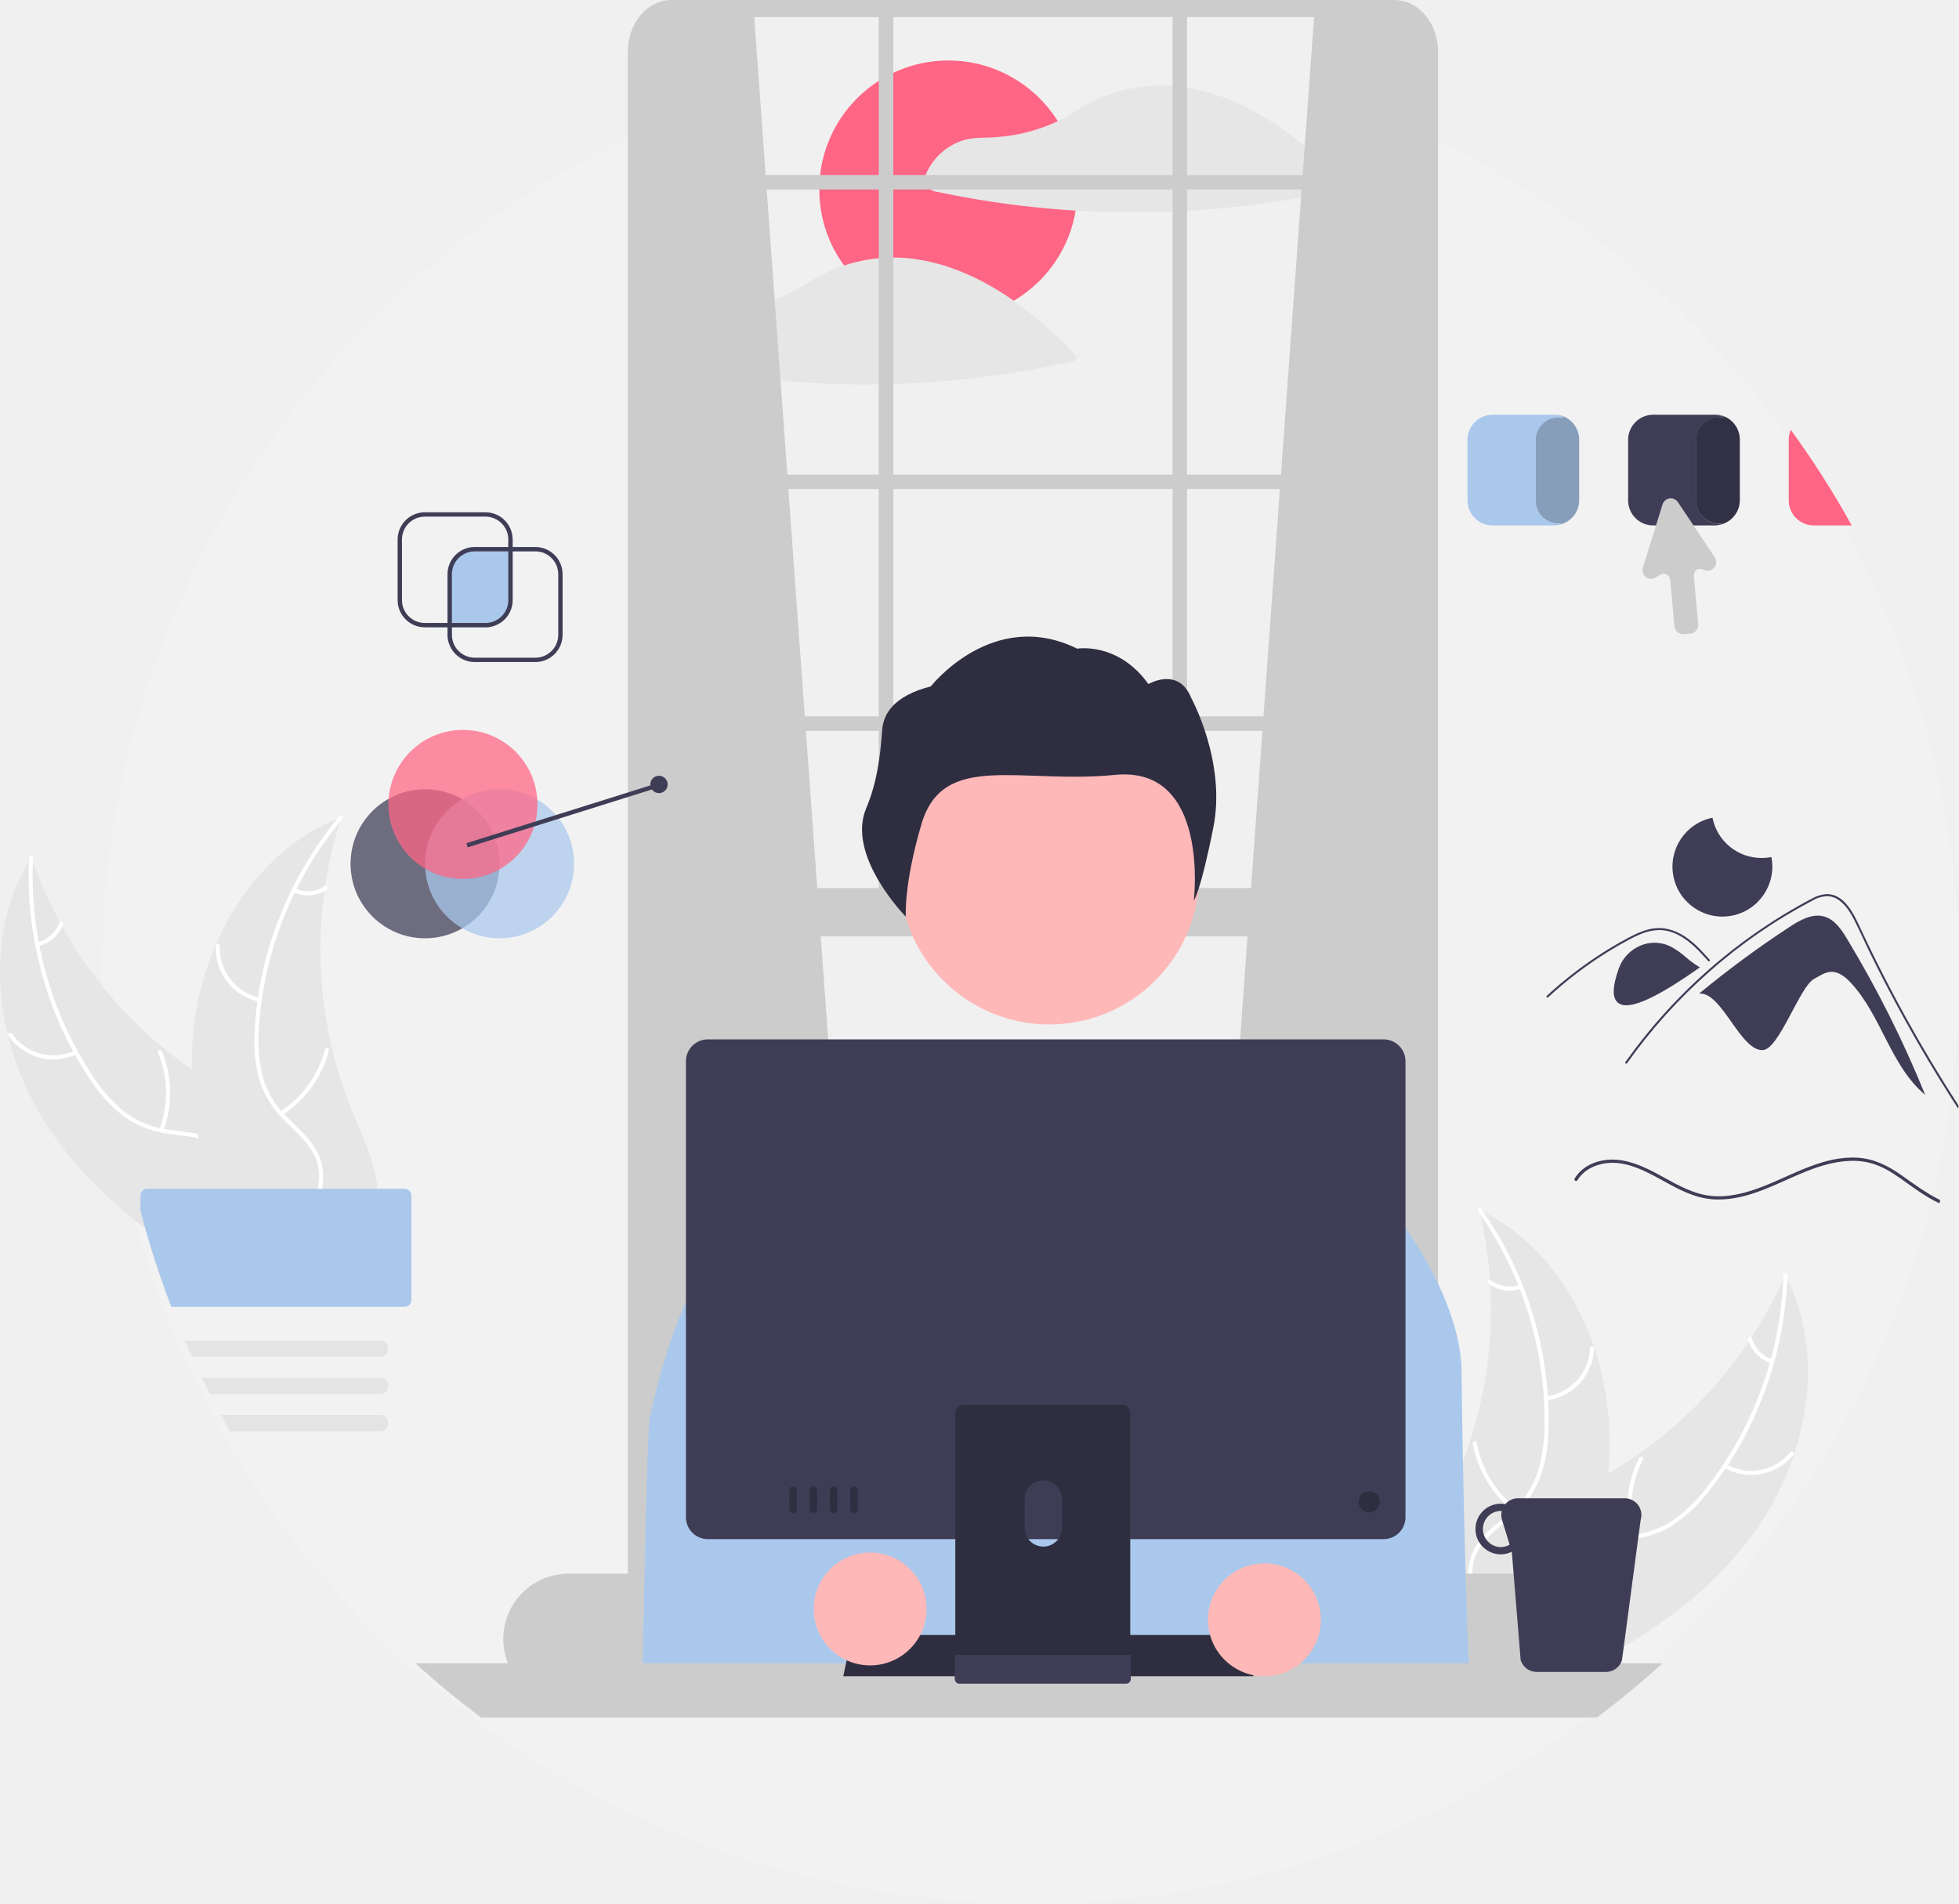
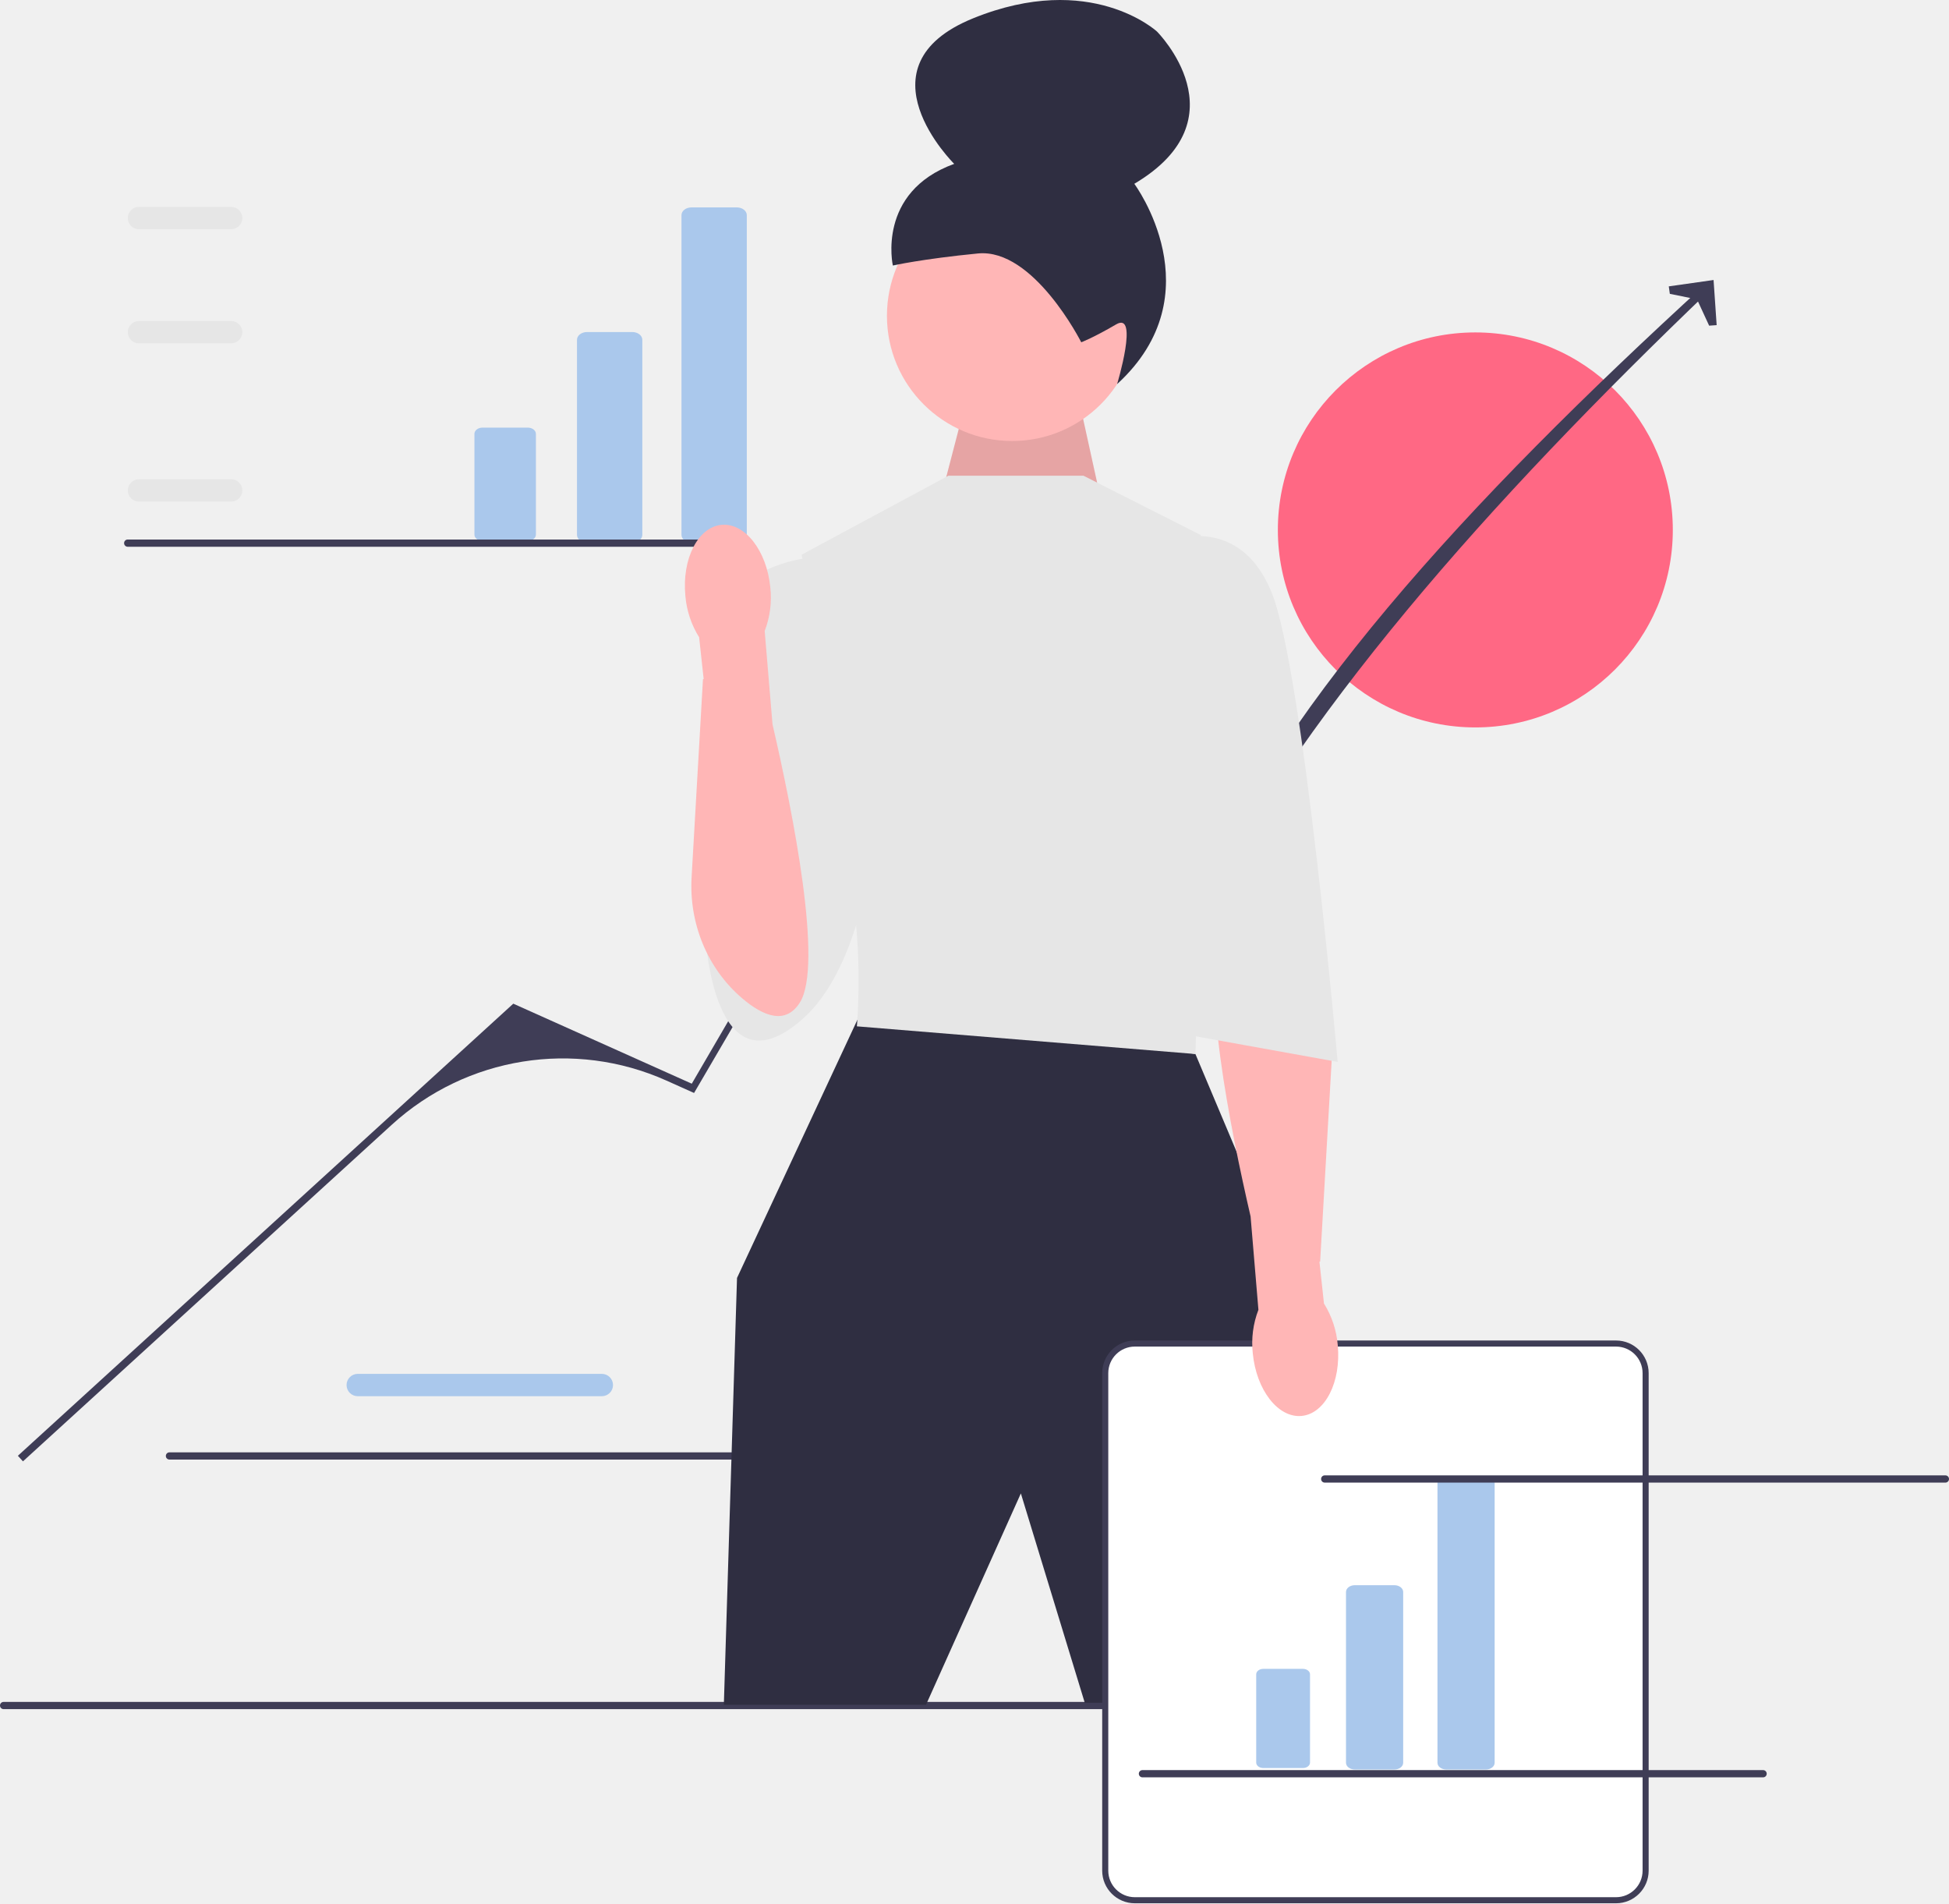
- <svg xmlns="http://www.w3.org/2000/svg" data-name="Layer 1" width="804.473" height="781.847" viewBox="0 0 804.473 781.847">
-   <path d="M954.619,274.869a380.704,380.704,0,0,0-25.021-39.265q-9.6-13.224-20.288-25.565h-.018a383.418,383.418,0,0,0-41.94-41.512q-4.613-3.918-9.351-7.675a380.926,380.926,0,0,0-93.882-54.857l.299,49.327L767.65,717.625H487.686L471.941,156.384l1.173-48.539C335.856,165.572,239.481,301.3,239.481,459.546a381.687,381.687,0,0,0,12.399,96.795,375.139,375.139,0,0,0,12.649,39.408q2.674,7.02,5.642,13.914c.954,2.237,1.925,4.457,2.933,6.668,1.292,2.888,2.638,5.767,4.02,8.611q1.604,3.356,3.298,6.668,2.179,4.346,4.502,8.62c1.194,2.237,2.425,4.457,3.672,6.667a382.934,382.934,0,0,0,76.151,95.244q12.956,11.753,26.964,22.285a381.449,381.449,0,0,0,458.295,0q7.621-5.723,14.931-11.829,4.854-4.038,9.547-8.227c.829-.74,1.658-1.48,2.478-2.228a382.978,382.978,0,0,0,71.364-87.008,374.258,374.258,0,0,0,19.325-36.689q2.286-4.974,4.43-10.037a376.132,376.132,0,0,0,16.562-47.591q1.03-3.757,1.988-7.541v-.009c.107-.437.223-.883.33-1.319.66-2.656,1.293-5.33,1.899-8.005v-.009q2.942-12.93,4.965-26.171c.169-1.132.339-2.264.499-3.396.062-.41.125-.82.169-1.23v-.009q1.444-10.229,2.344-20.609,1.391-16.299,1.399-32.972A379.627,379.627,0,0,0,954.619,274.869Z" transform="translate(-197.7636 -59.07674)" fill="#f2f2f2" />
-   <path d="M917.165,689.762c22.573-30.501,31.255-73.463,13.695-107.101a174.83,174.83,0,0,1-82.773,86.927c-14.289,7.006-30.912,13.31-37.526,27.784-4.116,9.006-3.332,19.641-.024,28.974,3.309,9.333,8.936,17.638,14.503,25.827l.293,2.454C860.387,740.094,894.592,720.263,917.165,689.762Z" transform="translate(-197.7636 -59.07674)" fill="#e6e6e6" />
-   <path d="M930.112,582.931a149.432,149.432,0,0,1-31.086,86.525,64.35,64.35,0,0,1-14.424,14.088,36.908,36.908,0,0,1-18.452,6.069c-6.131.439-12.453.179-18.371,2.101a22.599,22.599,0,0,0-13.521,12.6c-3.276,7.232-3.759,15.209-3.959,23.027-.223,8.68-.317,17.699-4.411,25.59-.496.956,1.016,1.67,1.512.715,7.123-13.728,2.498-29.782,6.743-44.214,1.981-6.734,6.003-12.912,12.726-15.61,5.879-2.36,12.399-2.097,18.61-2.488a39.384,39.384,0,0,0,18.263-5.261,59.491,59.491,0,0,0,14.912-13.482,144.976,144.976,0,0,0,22.711-39.209,152.082,152.082,0,0,0,10.413-50.596c.034-1.073-1.632-.921-1.666.145Z" transform="translate(-197.7636 -59.07674)" fill="#fff" />
-   <path d="M905.678,661.815a22.42,22.42,0,0,0,28.554-5.242c.678-.836-.589-1.928-1.268-1.092a20.76,20.76,0,0,1-26.571,4.822c-.93-.542-1.64.973-.715,1.512Z" transform="translate(-197.7636 -59.07674)" fill="#fff" />
-   <path d="M869.288,689.799a43.212,43.212,0,0,1,3.185-31.33c.493-.958-1.02-1.672-1.512-.715a44.947,44.947,0,0,0-3.248,32.609c.292,1.038,1.865.469,1.575-.563Z" transform="translate(-197.7636 -59.07674)" fill="#fff" />
-   <path d="M925.48,617.311a12.691,12.691,0,0,1-8.289-8.735c-.279-1.041-1.852-.471-1.575.563a14.221,14.221,0,0,0,9.149,9.683.864.864,0,0,0,1.113-.398.84.84,0,0,0-.398-1.113Z" transform="translate(-197.7636 -59.07674)" fill="#fff" />
-   <path d="M805.205,555.891c.156.655.311,1.31.458,1.976a167.127,167.127,0,0,1,3.973,26.818c.057.698.105,1.405.142,2.103a176.19,176.19,0,0,1-8.405,64.321,171.102,171.102,0,0,1-9.933,24.025c-5.408,10.696-12.123,21.862-13.637,33.381a29.352,29.352,0,0,0-.29,3.621l44.805,42.658c.15.046.292.102.443.149l1.711,1.785c.23-.385.46-.79.69-1.175.134-.223.259-.455.393-.678.086-.152.172-.304.259-.436.029-.05.057-.101.077-.141.087-.132.153-.264.23-.385q1.939-3.387,3.836-6.813c.01-.01.01-.01.009-.03,9.595-17.428,17.82-35.81,22.993-54.855.155-.573.321-1.156.456-1.748a163.269,163.269,0,0,0,4.717-26.223,144.339,144.339,0,0,0,.62-14.591,120.027,120.027,0,0,0-6.239-37.006c-7.992-23.785-23.502-44.749-45.61-55.917C806.336,556.443,805.78,556.167,805.205,555.891Z" transform="translate(-197.7636 -59.07674)" fill="#e6e6e6" />
-   <path d="M804.764,556.556a149.432,149.432,0,0,1,27.274,87.801,64.351,64.351,0,0,1-3.034,19.933,36.908,36.908,0,0,1-11.079,15.955c-4.631,4.042-9.836,7.64-13.403,12.738a22.599,22.599,0,0,0-3.209,18.201c1.738,7.746,6.156,14.406,10.702,20.769,5.048,7.065,10.403,14.323,11.885,23.088.18,1.062,1.817.721,1.638-.339-2.578-15.25-15.936-25.283-21.236-39.362-2.473-6.569-2.981-13.924.762-20.126,3.273-5.424,8.637-9.139,13.361-13.191a39.384,39.384,0,0,0,11.415-15.197,59.491,59.491,0,0,0,3.79-19.742,144.976,144.976,0,0,0-5.473-44.98,152.082,152.082,0,0,0-22.148-46.667c-.619-.877-1.858.248-1.243,1.119Z" transform="translate(-197.7636 -59.07674)" fill="#fff" />
-   <path d="M832.749,634.251a22.42,22.42,0,0,0,19.643-21.377c.038-1.075-1.631-1.185-1.669-.108a20.76,20.76,0,0,1-18.313,19.847c-1.069.127-.723,1.764.339,1.638Z" transform="translate(-197.7636 -59.07674)" fill="#fff" />
-   <path d="M820.542,678.504a43.212,43.212,0,0,1-16.32-26.933c-.183-1.061-1.821-.721-1.638.339a44.947,44.947,0,0,0,17.039,27.992c.858.653,1.772-.749.918-1.398Z" transform="translate(-197.7636 -59.07674)" fill="#fff" />
-   <path d="M821.765,586.795a12.691,12.691,0,0,1-11.877-1.984c-.85-.663-1.762.739-.918,1.398a14.221,14.221,0,0,0,13.135,2.224.864.864,0,0,0,.649-.988.84.84,0,0,0-.988-.649Z" transform="translate(-197.7636 -59.07674)" fill="#fff" />
-   <path d="M215.568,518.935c-20.02-32.234-25.181-75.76-4.946-107.86a174.83,174.83,0,0,0,75.435,93.366c13.673,8.144,29.728,15.778,35.144,30.742,3.37,9.311,1.725,19.847-2.331,28.88-4.056,9.033-10.34,16.853-16.554,24.562l-.492,2.423C268.068,573.715,235.588,551.169,215.568,518.935Z" transform="translate(-197.7636 -59.07674)" fill="#e6e6e6" />
-   <path d="M211.346,411.405a149.432,149.432,0,0,0,23.951,88.765,64.351,64.351,0,0,0,13.231,15.214,36.908,36.908,0,0,0,17.898,7.548c6.075.936,12.397,1.19,18.139,3.587a22.599,22.599,0,0,1,12.452,13.657c2.678,7.474,2.51,15.464,2.075,23.272-.483,8.669-1.123,17.667,2.317,25.864.417.993-1.149,1.582-1.565.59-5.984-14.262-.069-29.886-3.128-44.615-1.427-6.873-4.934-13.357-11.415-16.593-5.668-2.83-12.187-3.097-18.346-3.992a39.384,39.384,0,0,1-17.775-6.728,59.491,59.491,0,0,1-13.767-14.649,144.976,144.976,0,0,1-19.449-40.925,152.082,152.082,0,0,1-6.267-51.275c.053-1.072,1.702-.785,1.649.28Z" transform="translate(-197.7636 -59.07674)" fill="#fff" />
-   <path d="M229.288,492.014a22.42,22.42,0,0,1-28.033-7.545c-.608-.888.744-1.874,1.352-.985a20.76,20.76,0,0,0,26.091,6.965c.971-.464,1.555,1.103.59,1.565Z" transform="translate(-197.7636 -59.07674)" fill="#fff" />
-   <path d="M263.284,522.863a43.212,43.212,0,0,0-.628-31.485c-.413-.995,1.152-1.583,1.565-.59a44.947,44.947,0,0,1,.587,32.765c-.376,1.011-1.897.316-1.524-.689Z" transform="translate(-197.7636 -59.07674)" fill="#fff" />
-   <path d="M213.169,446.048a12.691,12.691,0,0,0,8.972-8.032c.363-1.015,1.884-.319,1.524.689a14.221,14.221,0,0,1-9.905,8.908.864.864,0,0,1-1.077-.487.84.84,0,0,1,.487-1.077Z" transform="translate(-197.7636 -59.07674)" fill="#fff" />
-   <path d="M338.037,394.606c-.208.64-.417,1.28-.617,1.932a167.128,167.128,0,0,0-6.139,26.406c-.114.691-.218,1.392-.312,2.085a176.19,176.19,0,0,0,3.15,64.791,171.101,171.101,0,0,0,7.948,24.753c4.521,11.1,10.306,22.775,10.879,34.378a29.352,29.352,0,0,1-.005,3.633l-48.124,38.876c-.154.033-.299.078-.453.112l-1.85,1.64c-.198-.403-.394-.825-.592-1.227-.116-.233-.221-.475-.336-.708-.074-.158-.147-.317-.223-.455-.025-.053-.049-.106-.065-.147-.076-.139-.131-.275-.198-.403q-1.657-3.533-3.27-7.102c-.009-.011-.009-.011-.007-.031-8.147-18.15-14.851-37.139-18.459-56.543-.108-.584-.226-1.178-.313-1.78a163.271,163.271,0,0,1-2.571-26.52,144.342,144.342,0,0,1,.568-14.593,120.027,120.027,0,0,1,9.226-36.376c9.898-23.057,27.061-42.691,50.004-52.025C336.864,395.064,337.441,394.833,338.037,394.606Z" transform="translate(-197.7636 -59.07674)" fill="#e6e6e6" />
-   <path d="M338.422,395.304a149.432,149.432,0,0,0-34.319,85.294,64.351,64.351,0,0,0,1.405,20.113,36.908,36.908,0,0,0,9.746,16.803c4.287,4.405,9.182,8.414,12.324,13.785a22.599,22.599,0,0,1,1.72,18.402c-2.362,7.58-7.306,13.858-12.355,19.831-5.606,6.631-11.533,13.43-13.722,22.045-.265,1.044-1.87.571-1.605-.471,3.809-14.99,17.938-23.904,24.364-37.506,2.998-6.347,4.103-13.635.876-20.121-2.822-5.672-7.866-9.811-12.245-14.233a39.384,39.384,0,0,1-10.142-16.074,59.491,59.491,0,0,1-2.173-19.985,144.976,144.976,0,0,1,9.111-44.386,152.082,152.082,0,0,1,25.867-44.713c.688-.824,1.831.398,1.148,1.217Z" transform="translate(-197.7636 -59.07674)" fill="#fff" />
-   <path d="M304.215,470.468a22.42,22.42,0,0,1-17.841-22.902.837.837,0,0,1,1.673.028,20.76,20.76,0,0,0,16.639,21.27c1.055.214.578,1.817-.471,1.605Z" transform="translate(-197.7636 -59.07674)" fill="#fff" />
-   <path d="M312.786,515.567a43.212,43.212,0,0,0,18.455-25.518c.269-1.043,1.873-.571,1.605.471a44.947,44.947,0,0,1-19.258,26.514c-.908.581-1.705-.89-.802-1.468Z" transform="translate(-197.7636 -59.07674)" fill="#fff" />
-   <path d="M319.021,424.062a12.691,12.691,0,0,0,11.999-1.012c.901-.592,1.696.88.802,1.468a14.221,14.221,0,0,1-13.272,1.149.864.864,0,0,1-.567-1.038.84.84,0,0,1,1.038-.567Z" transform="translate(-197.7636 -59.07674)" fill="#fff" />
-   <circle cx="389.439" cy="77.833" r="52.985" fill="#ff6584" />
-   <path d="M749.432,134.145a194.727,194.727,0,0,0-15.1-14.333c-10.322-8.753-21.75-16.196-34.488-20.885A79.528,79.528,0,0,0,685.048,95.031c-.606-.098-1.203-.196-1.81-.276a.669.669,0,0,0-.134,0,1.609,1.609,0,0,0-.285-.053c-1.239-.16-2.478-.285-3.726-.374a64.567,64.567,0,0,0-20.003,1.801,66.52,66.52,0,0,0-11.053,3.851,98.948,98.948,0,0,0-10.367,5.874,62.285,62.285,0,0,1-5.527,2.986,68.931,68.931,0,0,1-17.382,5.562,78.041,78.041,0,0,1-12.301,1.212c-3.583.071-6.962.196-10.358,1.489a24.822,24.822,0,0,0-15.127,16.384,1.597,1.597,0,0,0,.713,1.756c.918.66,1.809,1.408,2.781,1.997a8.727,8.727,0,0,0,2.71.74q2.3.481,4.608.936,8.49,1.685,17.052,2.986,17.221,2.607,34.639,3.672a1.729,1.729,0,0,0,.214.018,389.854,389.854,0,0,0,39.399.383c1.988-.08,3.967-.178,5.954-.294q12.421-.695,24.78-2.193,11.432-1.391,22.775-3.45,8.103-1.471,16.143-3.28A1.579,1.579,0,0,0,749.432,134.145Z" transform="translate(-197.7636 -59.07674)" fill="#e6e6e6" />
-   <path d="M639.302,204.796a173.068,173.068,0,0,0-25.235-22.213c-3.022-2.121-6.133-4.118-9.333-5.946a98.906,98.906,0,0,0-12.194-5.963c-.936-.383-1.881-.749-2.826-1.096a78.986,78.986,0,0,0-16.606-4.172c-.045-.009-.089,0-.134-.009-.089-.018-.187-.036-.276-.053a61.346,61.346,0,0,0-8.29-.508c-1.988,0-3.984.107-5.963.303a65.946,65.946,0,0,0-9.484,1.64c-1.542.383-3.075.829-4.582,1.337a65.441,65.441,0,0,0-6.463,2.514c-.036.018-.062.027-.098.045a96.29,96.29,0,0,0-10.269,5.83c-.071.045-.152.089-.223.134a64.774,64.774,0,0,1-11.838,5.544,72.094,72.094,0,0,1-10.857,2.87,76.88,76.88,0,0,1-12.301,1.203c-3.583.071-6.962.196-10.349,1.498a24.835,24.835,0,0,0-15.136,16.384,1.607,1.607,0,0,0,.713,1.756c.918.66,1.818,1.399,2.781,1.988a8.553,8.553,0,0,0,2.71.74c1.533.321,3.066.642,4.608.945q8.49,1.685,17.061,2.977,11.753,1.778,23.604,2.844,5.616.521,11.24.856,14.427.869,28.881.677,2.982-.04,5.963-.134,17.703-.521,35.299-2.656a388.256,388.256,0,0,0,38.909-6.73A1.572,1.572,0,0,0,639.302,204.796Z" transform="translate(-197.7636 -59.07674)" fill="#e6e6e6" />
-   <path d="M507.232,62.595l46.679,645.056L460.553,715.937V70.801C471.677,62.112,487.646,60.752,507.232,62.595Z" transform="translate(-197.7636 -59.07674)" fill="#ccc" />
-   <path d="M737.647,62.595,690.968,707.651l93.358,8.286V70.801C773.201,62.112,757.232,60.752,737.647,62.595Z" transform="translate(-197.7636 -59.07674)" fill="#ccc" />
-   <path d="M786.522,71.083c-2.897-7.103-9.056-12.006-16.179-12.006H473.54c-9.903,0-17.952,9.502-17.952,21.193V721.402a22.909,22.909,0,0,0,6.186,15.994,17.009,17.009,0,0,0,7.773,4.662,14.837,14.837,0,0,0,3.993.537H770.344a14.837,14.837,0,0,0,3.993-.537c7.987-2.147,13.959-10.586,13.959-20.656V80.269A24.342,24.342,0,0,0,786.522,71.083Zm-4.181,650.319c0,7.808-5.384,14.163-11.998,14.163H473.54c-5.482,0-10.126-4.367-11.543-10.312a16.451,16.451,0,0,1-.455-3.851V80.269c0-7.808,5.384-14.153,11.998-14.153H770.344a10.179,10.179,0,0,1,3.566.642c4.876,1.789,8.432,7.166,8.432,13.511Z" transform="translate(-197.7636 -59.07674)" fill="#ccc" />
-   <rect x="260.803" y="194.882" width="326.752" height="5.959" fill="#ccc" />
-   <rect x="260.803" y="71.872" width="326.752" height="5.959" fill="#ccc" />
-   <rect x="260.803" y="294.199" width="326.752" height="5.959" fill="#ccc" />
-   <rect x="360.878" y="2.674" width="5.959" height="375.944" fill="#ccc" />
-   <rect x="481.521" y="2.674" width="5.959" height="375.944" fill="#ccc" />
-   <path d="M822.561,705.353H431.253a26.844,26.844,0,0,0-26.813,26.813,26.543,26.543,0,0,0,1.934,9.975,26.815,26.815,0,0,0,24.878,16.847H822.561a26.815,26.815,0,0,0,23.14-13.282,25.895,25.895,0,0,0,1.747-3.566,26.543,26.543,0,0,0,1.934-9.975A26.852,26.852,0,0,0,822.561,705.353Z" transform="translate(-197.7636 -59.07674)" fill="#ccc" />
-   <rect x="262.789" y="364.714" width="324.766" height="19.863" fill="#ccc" />
-   <path d="M422.193,358.755h5.959a10.925,10.925,0,0,1,10.925,10.925v0a0,0,0,0,1,0,0h-27.809a0,0,0,0,1,0,0v0A10.925,10.925,0,0,1,422.193,358.755Z" fill="#ccc" />
-   <circle id="b6ad44ff-295b-418b-9346-03b76e49c34f" data-name="ab6171fa-7d69-4734-b81c-8dff60f9761b" cx="430.901" cy="359.185" r="61.548" fill="#ffb8b8" />
-   <path id="e8f77054-5a04-4fda-83df-6cd2e0c3cac3-117" data-name="bf427902-b9bf-4946-b5d7-5c1c7e04535e" d="M560.006,359.053c.465-7.068,5.139-14.301,19.99-18.08,0,0,25.486-32.59,60.118-15.499,0,0,16.79-2.889,29.239,14.531,0,0,12.343-7.28,17.551,5.624,0,0,14.477,26.32,9.147,53.167s-8.058,30.197-8.058,30.197,6.793-55.532-32.335-51.681-70.631-9.91-79.492,20.218c-7.358,25.017-6.431,38.009-6.431,38.009s-24.605-24.956-16.239-44.608C557.776,380.88,559.289,369.953,560.006,359.053Z" transform="translate(-197.7636 -59.07674)" fill="#2f2e41" />
-   <path d="M461.292,754.62H801.73c-2.275-25.969-3.762-125.235-3.762-131.769,0-28.816-23.579-60.263-23.579-60.263l-8.44-4.665-70.482-21.99-18.24-23.693a20.283,20.283,0,0,0-16.245-7.932l-57.619.432a20.344,20.344,0,0,0-13.664,5.415L554.019,543.255l-52.331,24.99-.089-.089-.547.407-7.766,5.593-4.995,3.61s-13.105,15.723-23.579,62.881C463.135,647.739,462.029,739.557,461.292,754.62Z" transform="translate(-197.7636 -59.07674)" fill="#aac8ec" />
-   <path d="M880.527,742.14c-.82.749-1.649,1.489-2.478,2.228q-4.707,4.185-9.547,8.227-7.314,6.097-14.931,11.829H395.277q-13.999-10.509-26.964-22.285Z" transform="translate(-197.7636 -59.07674)" fill="#ccc" />
-   <polygon points="514.774 688.412 346.303 688.412 349.868 671.476 511.208 671.476 514.774 688.412" fill="#2f2e41" />
-   <path d="M864.955,674.395H821.117a6.771,6.771,0,0,0-5.197,2.407,9.829,9.829,0,0,0-1.854-.178,10.398,10.398,0,1,0,0,20.796,10.281,10.281,0,0,0,4.528-1.052l.731,8.985,2.906,35.513a6.483,6.483,0,0,0,.553,1.275,6.834,6.834,0,0,0,5.999,3.566H857.289a6.859,6.859,0,0,0,6.008-3.566,7.029,7.029,0,0,0,.544-1.275l7.666-57.601A6.854,6.854,0,0,0,864.955,674.395Zm-50.889,20.056a7.43,7.43,0,0,1,0-14.859c.134,0,.258.036.392.045a6.806,6.806,0,0,0,.107,3.628l3.138,10.197A7.308,7.308,0,0,1,814.066,694.451Z" transform="translate(-197.7636 -59.07674)" fill="#3f3d56" />
-   <path d="M765.94,485.931H488.435a9.008,9.008,0,0,0-8.994,8.994V682.186a9.003,9.003,0,0,0,8.994,8.994H765.94a9.003,9.003,0,0,0,8.994-8.994V494.925A9.008,9.008,0,0,0,765.94,485.931Z" transform="translate(-197.7636 -59.07674)" fill="#3f3d56" />
-   <path d="M658.439,635.977H593.52a3.464,3.464,0,0,0-3.459,3.467V741.998H661.907V639.444A3.466,3.466,0,0,0,658.439,635.977Zm-32.241,58.27a7.702,7.702,0,0,1-7.666-7.666V674.752a7.666,7.666,0,0,1,15.332,0v11.829a7.702,7.702,0,0,1-7.666,7.666Z" transform="translate(-197.7636 -59.07674)" fill="#2f2e41" />
-   <path d="M589.839,738.717v9.894a1.938,1.938,0,0,0,1.934,1.934h68.422a1.944,1.944,0,0,0,1.934-1.934v-9.894Z" transform="translate(-197.7636 -59.07674)" fill="#3f3d56" />
-   <circle cx="562.275" cy="616.771" r="4.381" fill="#2f2e41" />
-   <path d="M523.466,669.493a1.533,1.533,0,0,0-1.533,1.533v7.889a1.533,1.533,0,0,0,3.066,0v-7.889A1.533,1.533,0,0,0,523.466,669.493Z" transform="translate(-197.7636 -59.07674)" fill="#2f2e41" />
-   <path d="M531.792,669.493a1.533,1.533,0,0,0-1.533,1.533v7.889a1.533,1.533,0,0,0,3.066,0v-7.889A1.533,1.533,0,0,0,531.792,669.493Z" transform="translate(-197.7636 -59.07674)" fill="#2f2e41" />
-   <path d="M540.117,669.493a1.533,1.533,0,0,0-1.533,1.533v7.889a1.533,1.533,0,0,0,3.066,0v-7.889A1.533,1.533,0,0,0,540.117,669.493Z" transform="translate(-197.7636 -59.07674)" fill="#2f2e41" />
-   <path d="M548.443,669.493a1.533,1.533,0,0,0-1.533,1.533v7.889a1.533,1.533,0,0,0,3.066,0v-7.889A1.533,1.533,0,0,0,548.443,669.493Z" transform="translate(-197.7636 -59.07674)" fill="#2f2e41" />
-   <circle cx="357.322" cy="660.779" r="23.176" fill="#ffb8b8" />
-   <circle cx="519.231" cy="665.236" r="23.176" fill="#ffb8b8" />
-   <path d="M956.212,444.572c-2.29-3.788-5.004-7.832-9.254-9.069-4.922-1.432-9.978,1.413-14.266,4.221a415.722,415.722,0,0,0-36.997,27.259l.013.147c9.202-.635,16.84,23.835,26.042,23.2,6.649-.459,15.091-26.084,20.967-29.229,2.23-1.194,4.403-2.788,6.93-2.899,3.139-.138,5.876,2.054,8.027,4.345,12.723,13.548,16.405,34.267,30.679,46.171A452.999,452.999,0,0,0,956.212,444.572Z" transform="translate(-197.7636 -59.07674)" fill="#3f3d56" />
-   <path d="M980.701,477.48q10.068,18.184,21.357,35.646v.009c-.045.41-.107.82-.169,1.23q-1.364-2.086-2.701-4.19-10.135-15.898-19.263-32.402-4.332-7.849-8.45-15.822-3.182-6.177-6.231-12.426c-.579-1.194-1.141-2.389-1.703-3.592-1.319-2.817-2.621-5.651-4.011-8.432-1.587-3.173-3.521-6.489-6.436-8.62a8.781,8.781,0,0,0-4.573-1.765,12.771,12.771,0,0,0-6.623,1.899,213.146,213.146,0,0,0-41.922,28.907,218.446,218.446,0,0,0-34.051,37.804c-.303.428-1.016.018-.713-.419,1.203-1.694,2.416-3.36,3.664-5.018a219.484,219.484,0,0,1,56.023-52.253q5.442-3.53,11.098-6.73c1.899-1.079,3.806-2.139,5.749-3.138a14.02,14.02,0,0,1,6.097-1.89c7.399-.116,11.231,8.263,13.861,13.897q1.23,2.661,2.505,5.313,4.8,10.028,9.975,19.896Q977.367,471.468,980.701,477.48Z" transform="translate(-197.7636 -59.07674)" fill="#3f3d56" />
-   <path d="M899.25,453.785c-.43-.479-.857-.958-1.289-1.437-3.411-3.772-7.071-7.501-11.755-9.663a17.054,17.054,0,0,0-7.145-1.656,20.39,20.39,0,0,0-7.419,1.618c-1.117.446-2.209.953-3.285,1.492-1.229.619-2.436,1.278-3.638,1.944q-3.384,1.872-6.679,3.909-6.558,4.053-12.705,8.724-3.187,2.423-6.242,5.004-2.841,2.398-5.568,4.925c-.389.359-.969-.222-.58-.58.479-.446.964-.89,1.448-1.328q2.053-1.856,4.172-3.641,3.864-3.26,7.928-6.269,6.32-4.681,13.074-8.727,3.375-2.02,6.844-3.871c.698-.372,1.404-.736,2.119-1.081a33.778,33.778,0,0,1,5.037-2.05,17.919,17.919,0,0,1,7.608-.747,19.806,19.806,0,0,1,7.019,2.428c4.599,2.571,8.166,6.545,11.637,10.424C900.18,453.596,899.603,454.179,899.25,453.785Z" transform="translate(-197.7636 -59.07674)" fill="#3f3d56" />
-   <path d="M865.596,471.935a5.297,5.297,0,0,1-3.285-.941c-2.545-1.928-2.478-6.559.204-14.159a15.983,15.983,0,0,1,8.652-9.299,14.811,14.811,0,0,1,11.928-.071q.494.214.973.46h0a35.128,35.128,0,0,1,6.1,4.328,40.298,40.298,0,0,0,5.08,3.752l.597.35-.566.399C880.839,466.92,871.049,471.935,865.596,471.935Z" transform="translate(-197.7636 -59.07674)" fill="#3f3d56" />
-   <path d="M921.121,411.438a20.506,20.506,0,0,1-20.114-16.531,20.502,20.502,0,1,0,24.183,16.126A20.592,20.592,0,0,1,921.121,411.438Z" transform="translate(-197.7636 -59.07674)" fill="#3f3d56" />
-   <circle cx="174.554" cy="354.748" r="30.595" fill="#3f3d56" opacity="0.74" />
-   <circle cx="205.148" cy="354.748" r="30.595" fill="#aac8ec" opacity="0.74" />
-   <circle cx="190.11" cy="330.364" r="30.595" fill="#ff6584" opacity="0.74" />
-   <rect x="387.662" y="392.976" width="82.372" height="1.783" transform="matrix(0.95403, -0.29972, 0.29972, 0.95403, -296.0981, 87.56435)" fill="#3f3d56" />
-   <circle cx="270.611" cy="322.162" r="3.566" fill="#3f3d56" />
-   <path d="M978.544,541.678c5.224,3.681,10.242,7.434,15.982,10.269-.107.437-.223.882-.33,1.319-.704-.33-1.391-.677-2.077-1.034-5.821-3.049-10.83-7.193-16.294-10.795a35.157,35.157,0,0,0-8.789-4.403,28.995,28.995,0,0,0-10.046-1.177c-14.146.695-26.269,9.137-39.417,13.389-6.436,2.086-13.282,3.2-19.994,1.89-6.712-1.31-12.675-4.876-18.603-8.103-5.847-3.191-12.221-6.4-19.049-6.4-5.562.009-11.41,2.237-14.387,7.158a.668.668,0,0,1-1.15-.677,14.03,14.03,0,0,1,2.434-3.04c3.886-3.681,9.6-5.134,14.85-4.707,6.792.553,12.987,3.762,18.862,6.988,6.231,3.423,12.613,7.104,19.815,7.853,7.113.749,14.155-1.114,20.751-3.619,12.774-4.858,25.378-12.952,39.586-12.052C967.392,534.965,973.133,537.871,978.544,541.678Z" transform="translate(-197.7636 -59.07674)" fill="#3f3d56" />
-   <path d="M419.433,283.881v1.81a9.388,9.388,0,0,0-1.818-.178h-9.324v20.02a11.184,11.184,0,0,1-11.178,11.178H383.332v3.084a9.341,9.341,0,0,0,.722,3.601h-1.908a10.979,10.979,0,0,1-.597-3.601v-3.084h-7.577v-1.783h7.577V294.907a11.184,11.184,0,0,1,11.178-11.178h13.781v-3.12h1.783v3.12h9.324A11.125,11.125,0,0,1,419.433,283.881Z" transform="translate(-197.7636 -59.07674)" fill="#aac8ec" />
-   <path d="M397.113,269.467H372.226a11.184,11.184,0,0,0-11.178,11.178v24.887a11.184,11.184,0,0,0,11.178,11.178h24.887a11.184,11.184,0,0,0,11.178-11.178v-24.923A11.183,11.183,0,0,0,397.113,269.467Zm9.395,36.065a9.408,9.408,0,0,1-9.395,9.395H372.226a9.408,9.408,0,0,1-9.395-9.395V280.645a9.408,9.408,0,0,1,9.395-9.395h24.887a9.406,9.406,0,0,1,9.395,9.36Z" transform="translate(-197.7636 -59.07674)" fill="#3f3d56" />
-   <path d="M381.55,314.928v1.783h1.783v-1.783Zm0,0v1.783h1.783v-1.783ZM419.433,283.881a11.125,11.125,0,0,0-1.818-.152H392.728a11.184,11.184,0,0,0-11.178,11.178v24.887a10.979,10.979,0,0,0,.597,3.601,11.182,11.182,0,0,0,10.581,7.577h24.887a11.184,11.184,0,0,0,11.178-11.178V294.907A11.178,11.178,0,0,0,419.433,283.881Zm7.577,35.914a9.408,9.408,0,0,1-9.395,9.395H392.728a9.409,9.409,0,0,1-9.395-9.395V294.907a9.408,9.408,0,0,1,9.395-9.395h24.887a9.399,9.399,0,0,1,9.395,9.395Zm-45.46-4.867v1.783h1.783v-1.783Z" transform="translate(-197.7636 -59.07674)" fill="#3f3d56" />
-   <path d="M363.945,547.302H258.227a2.783,2.783,0,0,0-2.781,2.772v6.266a375.14,375.14,0,0,0,12.649,39.408h95.85a2.769,2.769,0,0,0,2.772-2.772V550.074A2.775,2.775,0,0,0,363.945,547.302Z" transform="translate(-197.7636 -59.07674)" fill="#aac8ec" />
-   <path d="M353.872,609.663H273.737c.954,2.237,1.925,4.457,2.933,6.668h77.203C358.222,616.393,358.178,609.601,353.872,609.663Z" transform="translate(-197.7636 -59.07674)" fill="#e4e4e4" />
-   <path d="M353.872,624.941H280.69q1.604,3.356,3.298,6.668h69.884C358.222,631.671,358.178,624.888,353.872,624.941Z" transform="translate(-197.7636 -59.07674)" fill="#e4e4e4" />
-   <path d="M353.872,640.229H288.489c1.194,2.237,2.425,4.457,3.672,6.668h61.71C358.222,646.959,358.178,640.166,353.872,640.229Z" transform="translate(-197.7636 -59.07674)" fill="#e4e4e4" />
-   <path d="M901.94,229.333h-.508a10.206,10.206,0,0,1,4.554,1.077h-2.312a9.405,9.405,0,0,0-9.395,9.395v24.888a9.405,9.405,0,0,0,9.395,9.395h1.474a10.216,10.216,0,0,1-3.716.706h.508A10.298,10.298,0,0,0,912.226,264.507V239.619A10.298,10.298,0,0,0,901.94,229.333Z" transform="translate(-197.7636 -59.07674)" fill="#3f3d56" />
-   <path d="M901.94,229.333h-.508a10.206,10.206,0,0,1,4.554,1.077h-2.312a9.405,9.405,0,0,0-9.395,9.395v24.888a9.405,9.405,0,0,0,9.395,9.395h1.474a10.216,10.216,0,0,1-3.716.706h.508A10.298,10.298,0,0,0,912.226,264.507V239.619A10.298,10.298,0,0,0,901.94,229.333Z" transform="translate(-197.7636 -59.07674)" opacity="0.21" />
-   <path d="M835.977,229.333h-.508a10.206,10.206,0,0,1,4.554,1.077h-2.312a9.405,9.405,0,0,0-9.395,9.395v24.888a9.405,9.405,0,0,0,9.395,9.395h1.474a10.216,10.216,0,0,1-3.716.706h.508A10.298,10.298,0,0,0,846.264,264.507V239.619A10.298,10.298,0,0,0,835.977,229.333Z" transform="translate(-197.7636 -59.07674)" fill="#aac8ec" />
-   <path d="M835.977,229.333h-.508a10.206,10.206,0,0,1,4.554,1.077h-2.312a9.405,9.405,0,0,0-9.395,9.395v24.888a9.405,9.405,0,0,0,9.395,9.395h1.474a10.216,10.216,0,0,1-3.716.706h.508A10.298,10.298,0,0,0,846.264,264.507V239.619A10.298,10.298,0,0,0,835.977,229.333Z" transform="translate(-197.7636 -59.07674)" opacity="0.21" />
-   <path d="M837.812,274.165a9.405,9.405,0,0,1-9.395-9.395V239.882a9.405,9.405,0,0,1,9.395-9.395h2.312a10.206,10.206,0,0,0-4.554-1.077H810.681a10.298,10.298,0,0,0-10.286,10.286v24.888a10.298,10.298,0,0,0,10.286,10.286H835.569a10.216,10.216,0,0,0,3.716-.706Z" transform="translate(-197.7636 -59.07674)" fill="#aac8ec" />
-   <path d="M903.774,274.165a9.405,9.405,0,0,1-9.395-9.395V239.882a9.405,9.405,0,0,1,9.395-9.395h2.312a10.206,10.206,0,0,0-4.554-1.077H876.643a10.298,10.298,0,0,0-10.286,10.286v24.888a10.298,10.298,0,0,0,10.286,10.286h24.888a10.216,10.216,0,0,0,3.716-.706Z" transform="translate(-197.7636 -59.07674)" fill="#3f3d56" />
-   <path d="M933.163,235.604a380.7,380.7,0,0,1,25.021,39.265H942.603a10.302,10.302,0,0,1-10.287-10.287V239.695A10.275,10.275,0,0,1,933.163,235.604Z" transform="translate(-197.7636 -59.07674)" fill="#ff6584" />
-   <path d="M901.92,287.928l-8.718-13.059-6.373-9.547a3.546,3.546,0,0,0-6.338.918l-2.683,8.629-5.402,17.337a3.553,3.553,0,0,0,5.259,4.074l1.917-1.186a2.661,2.661,0,0,1,4.047,2.023l1.756,19.165a3.558,3.558,0,0,0,3.53,3.227c.107,0,.214-.009.33-.018l2.692-.241a3.545,3.545,0,0,0,3.209-3.86l-1.809-19.789a2.657,2.657,0,0,1,3.762-2.656l.392.178a3.547,3.547,0,0,0,4.43-5.197Z" transform="translate(-197.7636 -59.07674)" fill="#ccc" />
+ <svg xmlns="http://www.w3.org/2000/svg" width="641.513" height="626.392" viewBox="0 0 641.513 626.392">
+   <g>
+     <path d="M198.101,459.506H117.744c-2.026,0-3.674-1.648-3.674-3.674s1.648-3.674,3.674-3.674h80.357c2.026,0,3.674,1.648,3.674,3.674s-1.648,3.674-3.674,3.674h-0Z" fill="#aac8ec" />
+     <path d="M54.587,479.173c0,.66,.53,1.19,1.19,1.19h204.29c.66,0,1.19-.53,1.19-1.19,0-.66-.53-1.19-1.19-1.19H55.778c-.66,0-1.19,.53-1.19,1.19Z" fill="#3f3d56" />
+   </g>
+   <circle cx="485.607" cy="174.403" r="65" fill="#ff6884" />
+   <path d="M0,561.308c0,.66,.53,1.19,1.19,1.19H523.48c.66,0,1.19-.53,1.19-1.19,0-.66-.53-1.19-1.19-1.19H1.19c-.66,0-1.19,.53-1.19,1.19Z" fill="#3f3d56" />
+   <g>
+     <path d="M7.555,480.947l-1.671-1.831,163.064-148.796,58.749,26.336,63.44-108.794,52.122-25.124,48.293,80.487c26.073-67.499,91.46-138.118,169.81-209.766l1.927,1.561c-73.485,70.354-136.359,141.028-172.04,212.52l-44.669-74.667c-2.11-3.527-6.545-4.89-10.272-3.156l-0,0c-28.49,13.257-52.255,34.895-68.115,62.023l-39.739,67.971-9.071-4.066c-30.338-13.6-65.854-7.9-90.413,14.51L7.555,480.947Z" fill="#3f3d56" />
+     <polygon points="565.038 107.006 562.562 107.178 558.568 98.52 549.624 96.704 549.276 94.247 564.02 92.151 565.038 107.006" fill="#3f3d56" />
+   </g>
+   <polygon points="310.684 159.98 319.45 126.283 353.597 124.64 363.813 171.091 310.684 159.98" fill="#ffb6b6" />
+   <polygon points="310.684 159.98 319.45 126.283 353.597 124.64 363.813 171.091 310.684 159.98" isolation="isolate" opacity=".1" />
+   <circle cx="333.154" cy="103.924" r="41.216" fill="#ffb6b6" />
+   <path d="M355.894,112.649h-0s-15.657-31.023-34.003-29.231c-18.345,1.791-28.01,3.969-28.01,3.969,0,0-5.446-24.162,20.192-33.456,0,0-32.598-32.134,6.213-47.897,38.811-15.763,60.529,4.341,60.529,4.341,0,0,28.728,28.679-7.454,50.115,0,0,26.867,36.139-5.662,65.925,0,0,7.276-24.104-.316-19.659-7.591,4.445-11.489,5.893-11.489,5.893v0l-0-0Z" fill="#2f2e41" />
+   <polygon points="287.679 330.412 282.196 335.666 242.589 420.591 238.253 561.063 304.799 561.063 336.015 491.5 357.047 560.392 416.882 560.392 430.752 435.332 393.466 346.887 287.679 330.412" fill="#2f2e41" />
+   <path d="M356.614,156.556h-44.441l-48.34,26.013,11.272,50.292s-2.601,30.349,3.468,52.894c6.07,22.545,3.468,52.027,3.468,52.027l111.424,9.105,3.468-102.319-1.734-68.502-38.586-19.51h0v-0Z" fill="#e6e6e6" />
+   <path d="M271.203,183.003s-26.88,.867-31.216,18.209-7.804,106.655-7.804,106.655c0,0,2.601,52.996,31.65,27.799,29.048-25.197,26.447-101.503,26.447-101.503l-19.076-51.16v0Z" fill="#e6e6e6" />
+   <path d="M531.927,625.392h-158.409c-5.365,0-9.73-4.364-9.73-9.73v-163.758c0-5.365,4.365-9.73,9.73-9.73h158.409c5.365,0,9.73,4.364,9.73,9.73v163.758c0,5.365-4.364,9.73-9.73,9.73Z" fill="#fff" />
+   <path d="M531.927,626.392h-158.409c-5.916,0-10.729-4.813-10.729-10.729v-163.758c0-5.916,4.813-10.729,10.729-10.729h158.409c5.916,0,10.729,4.813,10.729,10.729v163.758c0,5.917-4.813,10.729-10.729,10.729Zm-158.409-183.217c-4.813,0-8.729,3.916-8.729,8.729v163.758c0,4.813,3.916,8.729,8.729,8.729h158.409c4.813,0,8.729-3.916,8.729-8.729v-163.758c0-4.813-3.916-8.729-8.729-8.729h-158.409Z" fill="#3f3d56" />
+   <g>
+     <path d="M458.974,582.371h-13.056c-1.59,0-2.883-.998-2.883-2.225v-56.211c0-1.227,1.293-2.225,2.883-2.225h13.056c1.59,0,2.883,.998,2.883,2.225v56.211c0,1.227-1.293,2.225-2.883,2.225Z" fill="#aac8ec" />
+     <path d="M415.809,549.245c-1.284,0-2.329,.807-2.329,1.798v29.04c0,.991,1.045,1.798,2.329,1.798h13.056c1.284,0,2.329-.807,2.329-1.798v-29.04c0-.991-1.045-1.798-2.329-1.798h-13.056Z" fill="#aac8ec" />
+     <path d="M489.082,582.371h-13.056c-1.59,0-2.883-.998-2.883-2.225v-92.12c0-1.227,1.293-2.225,2.883-2.225h13.056c1.59,0,2.883,.998,2.883,2.225v92.12c0,1.227-1.293,2.225-2.883,2.225Z" fill="#aac8ec" />
+   </g>
+   <g>
+     <path d="M208.125,178.572h-14.914c-1.816,0-3.293-1.14-3.293-2.542V111.821c0-1.402,1.477-2.542,3.293-2.542h14.914c1.816,0,3.293,1.14,3.293,2.542v64.21c0,1.402-1.477,2.542-3.293,2.542v-0Z" fill="#aac8ec" />
+     <path d="M158.819,140.733c-1.467,0-2.661,.921-2.661,2.054v33.172c0,1.132,1.194,2.054,2.661,2.054h14.914c1.467,0,2.661-.921,2.661-2.054v-33.172c0-1.132-1.194-2.054-2.661-2.054h-14.914Z" fill="#aac8ec" />
+     <path d="M242.517,178.572h-14.914c-1.816,0-3.293-1.14-3.293-2.542V70.802c0-1.402,1.477-2.542,3.293-2.542h14.914c1.816,0,3.293,1.14,3.293,2.542v105.228c0,1.402-1.477,2.542-3.293,2.542v-0Z" fill="#aac8ec" />
+   </g>
+   <path d="M428.438,466.001c7.725-.74,13.044-11.178,11.882-23.32-.398-4.857-1.953-9.547-4.535-13.68l-1.489-13.742,.228-.068,3.742-65.158c.87-15.15-5.127-30.037-16.681-39.875-6.873-5.852-14.206-8.815-18.921-1.421-7.824,12.269,2.31,62.847,8.965,91.602l2.58,30.728c-1.753,4.549-2.39,9.451-1.86,14.296,1.16,12.138,8.363,21.378,16.088,20.639Z" fill="#ffb6b6" />
+   <path d="M385.662,177.8s22.545-8.671,32.95,17.342,21.678,154.346,21.678,154.346l-52.894-9.538-1.734-162.15v-0Z" fill="#e6e6e6" />
+   <g>
+     <path d="M76.092,165.076h-30.357c-2.026,0-3.674-1.648-3.674-3.674s1.648-3.674,3.674-3.674h30.357c2.026,0,3.674,1.648,3.674,3.674s-1.648,3.674-3.674,3.674Z" fill="#e6e6e6" />
+     <path d="M76.092,112.997h-30.357c-2.026,0-3.674-1.648-3.674-3.674s1.648-3.674,3.674-3.674h30.357c2.026,0,3.674,1.648,3.674,3.674s-1.648,3.674-3.674,3.674Z" fill="#e6e6e6" />
+     <path d="M76.092,75.44h-30.357c-2.026,0-3.674-1.648-3.674-3.674s1.648-3.674,3.674-3.674h30.357c2.026,0,3.674,1.648,3.674,3.674s-1.648,3.674-3.674,3.674Z" fill="#e6e6e6" />
+     <path d="M40.843,178.754c0,.66,.53,1.19,1.19,1.19H246.323c.66,0,1.19-.53,1.19-1.19,0-.66-.53-1.19-1.19-1.19H42.033c-.66,0-1.19,.53-1.19,1.19Z" fill="#3f3d56" />
+   </g>
+   <path d="M434.843,486.754c0,.66,.53,1.19,1.19,1.19h204.29c.66,0,1.19-.53,1.19-1.19,0-.66-.53-1.19-1.19-1.19h-204.29c-.66,0-1.19,.53-1.19,1.19Z" fill="#3f3d56" />
+   <path d="M374.843,583.754c0,.66,.53,1.19,1.19,1.19h204.29c.66,0,1.19-.53,1.19-1.19,0-.66-.53-1.19-1.19-1.19h-204.29c-.66,0-1.19,.53-1.19,1.19Z" fill="#3f3d56" />
+   <path d="M237.467,172.738c-7.725,.74-13.044,11.178-11.882,23.32,.398,4.857,1.953,9.547,4.535,13.68l1.489,13.742-.228,.068-3.742,65.158c-.87,15.15,5.127,30.037,16.681,39.875,6.873,5.852,14.206,8.815,18.921,1.421,7.824-12.269-2.31-62.847-8.965-91.602l-2.58-30.728c1.753-4.549,2.39-9.451,1.86-14.296-1.16-12.138-8.363-21.378-16.088-20.639h-0v0Z" fill="#ffb6b6" />
</svg>
